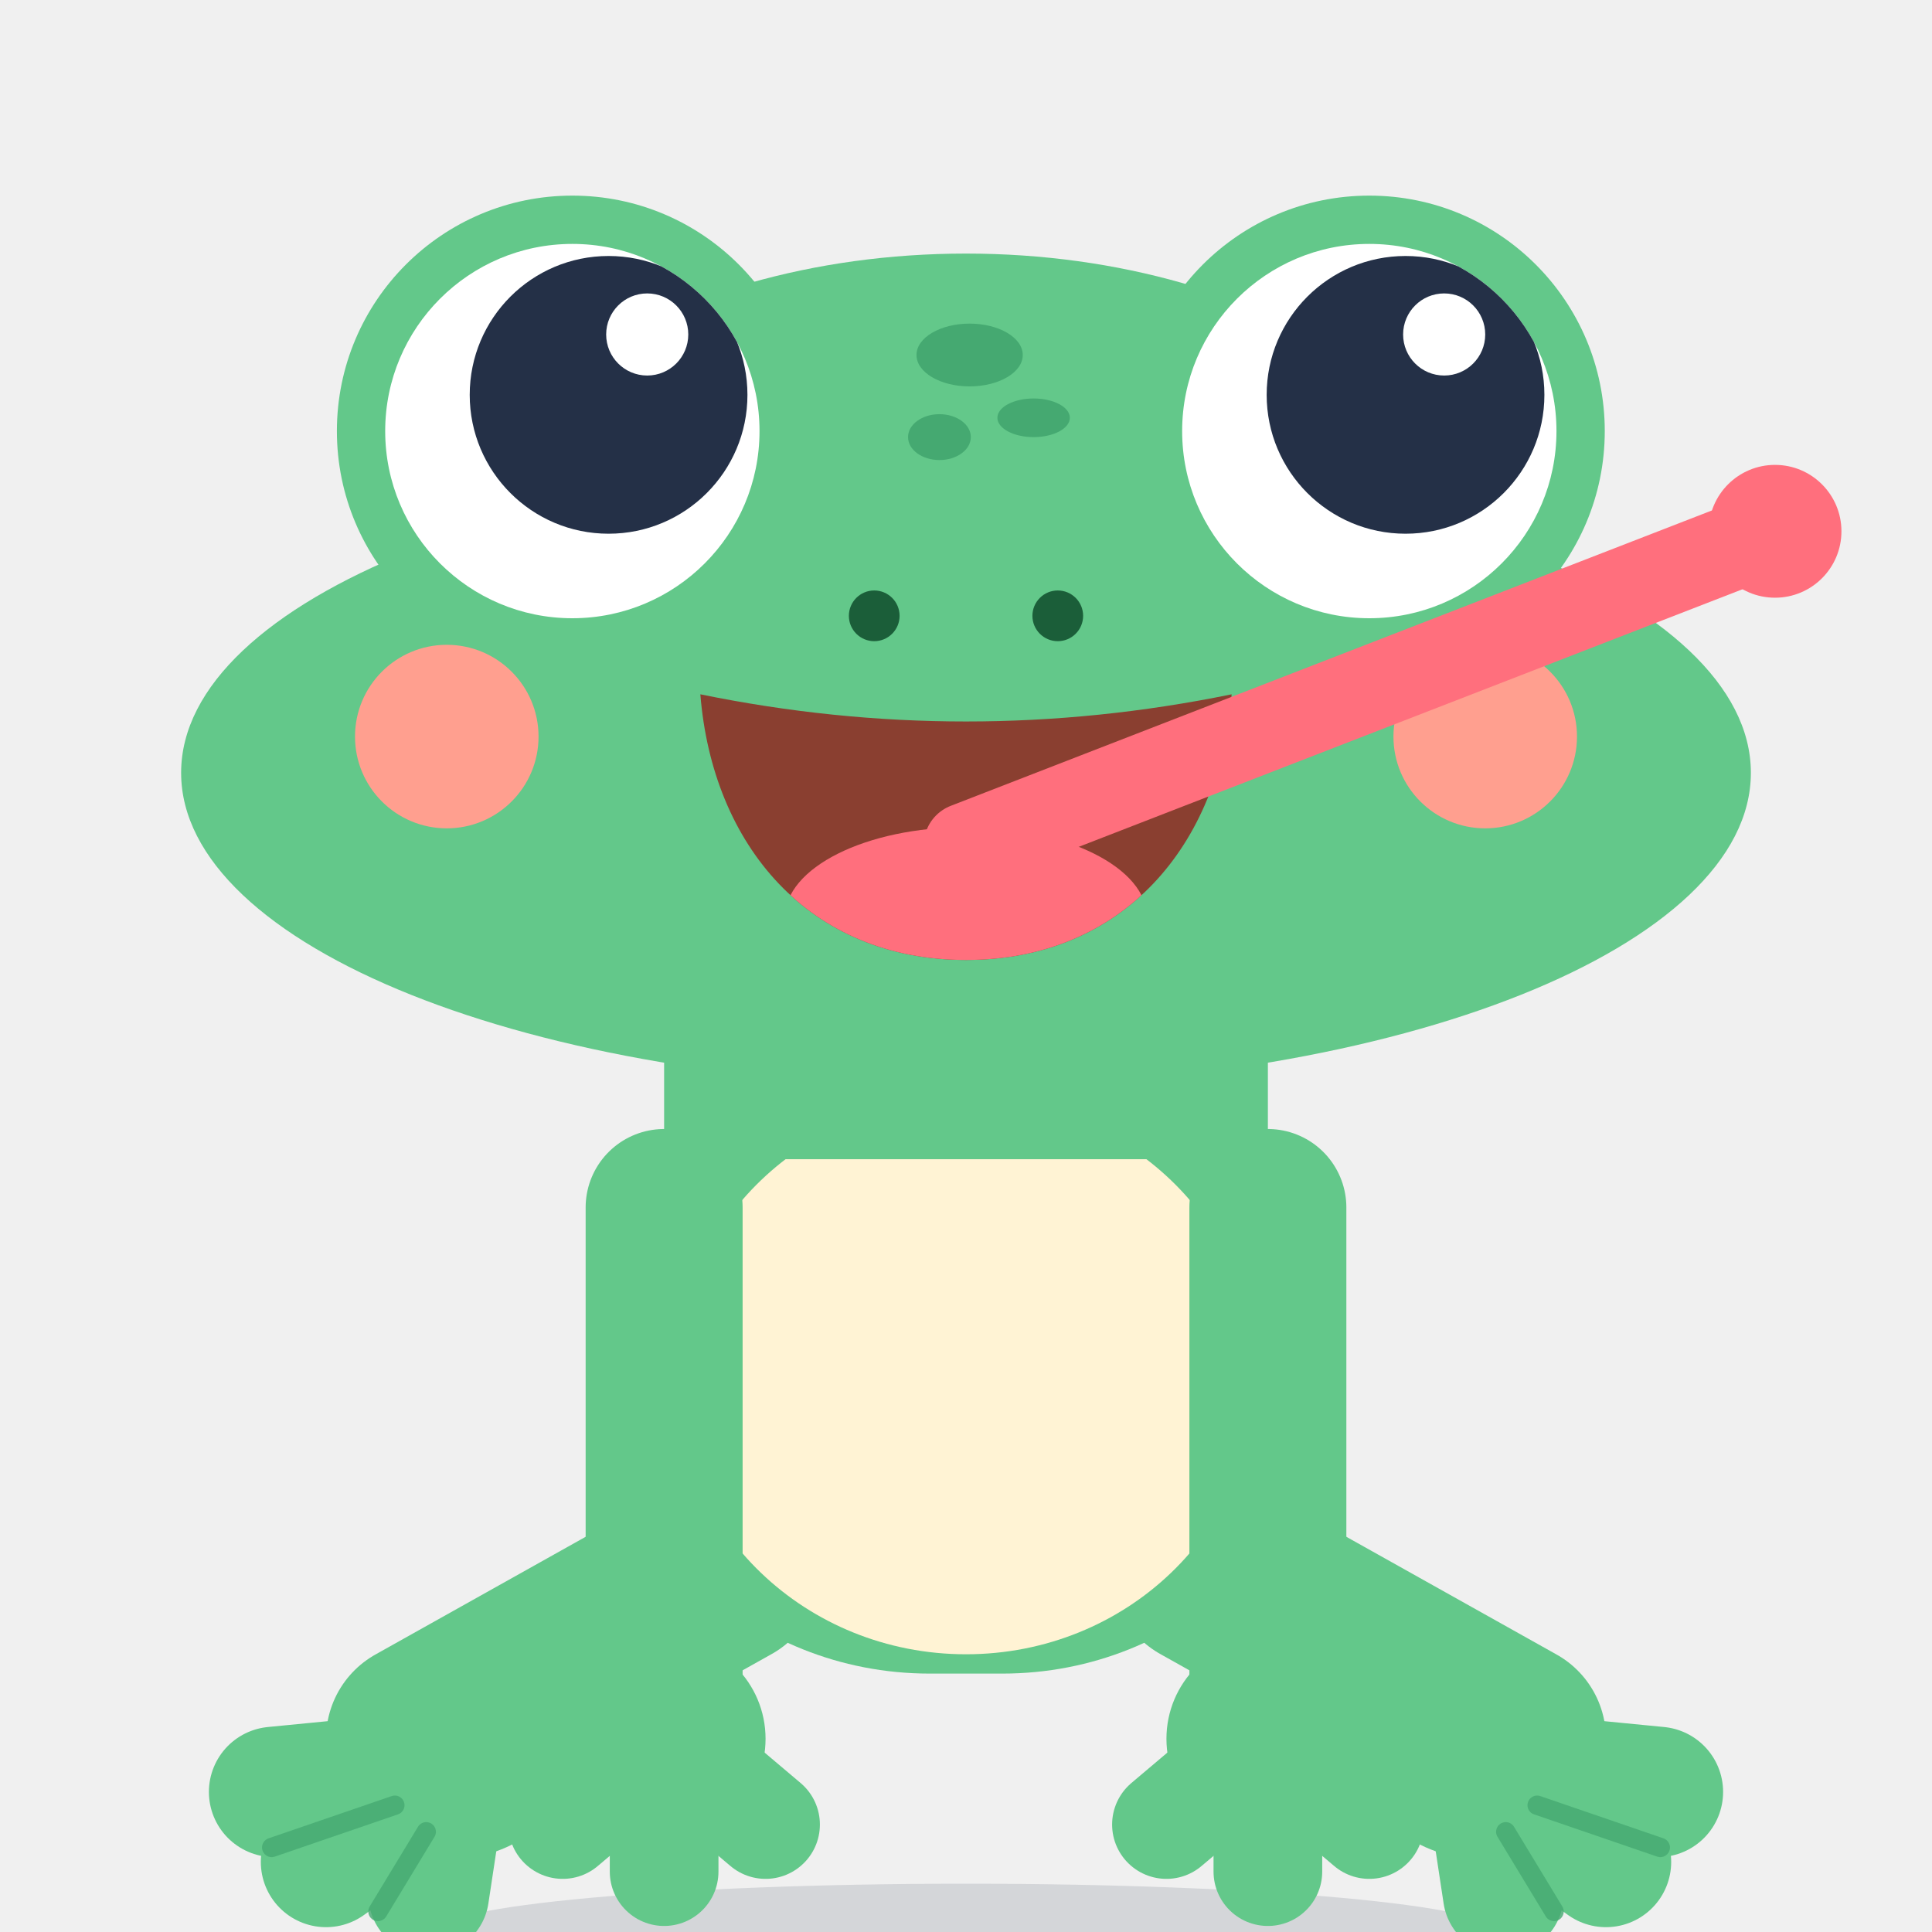
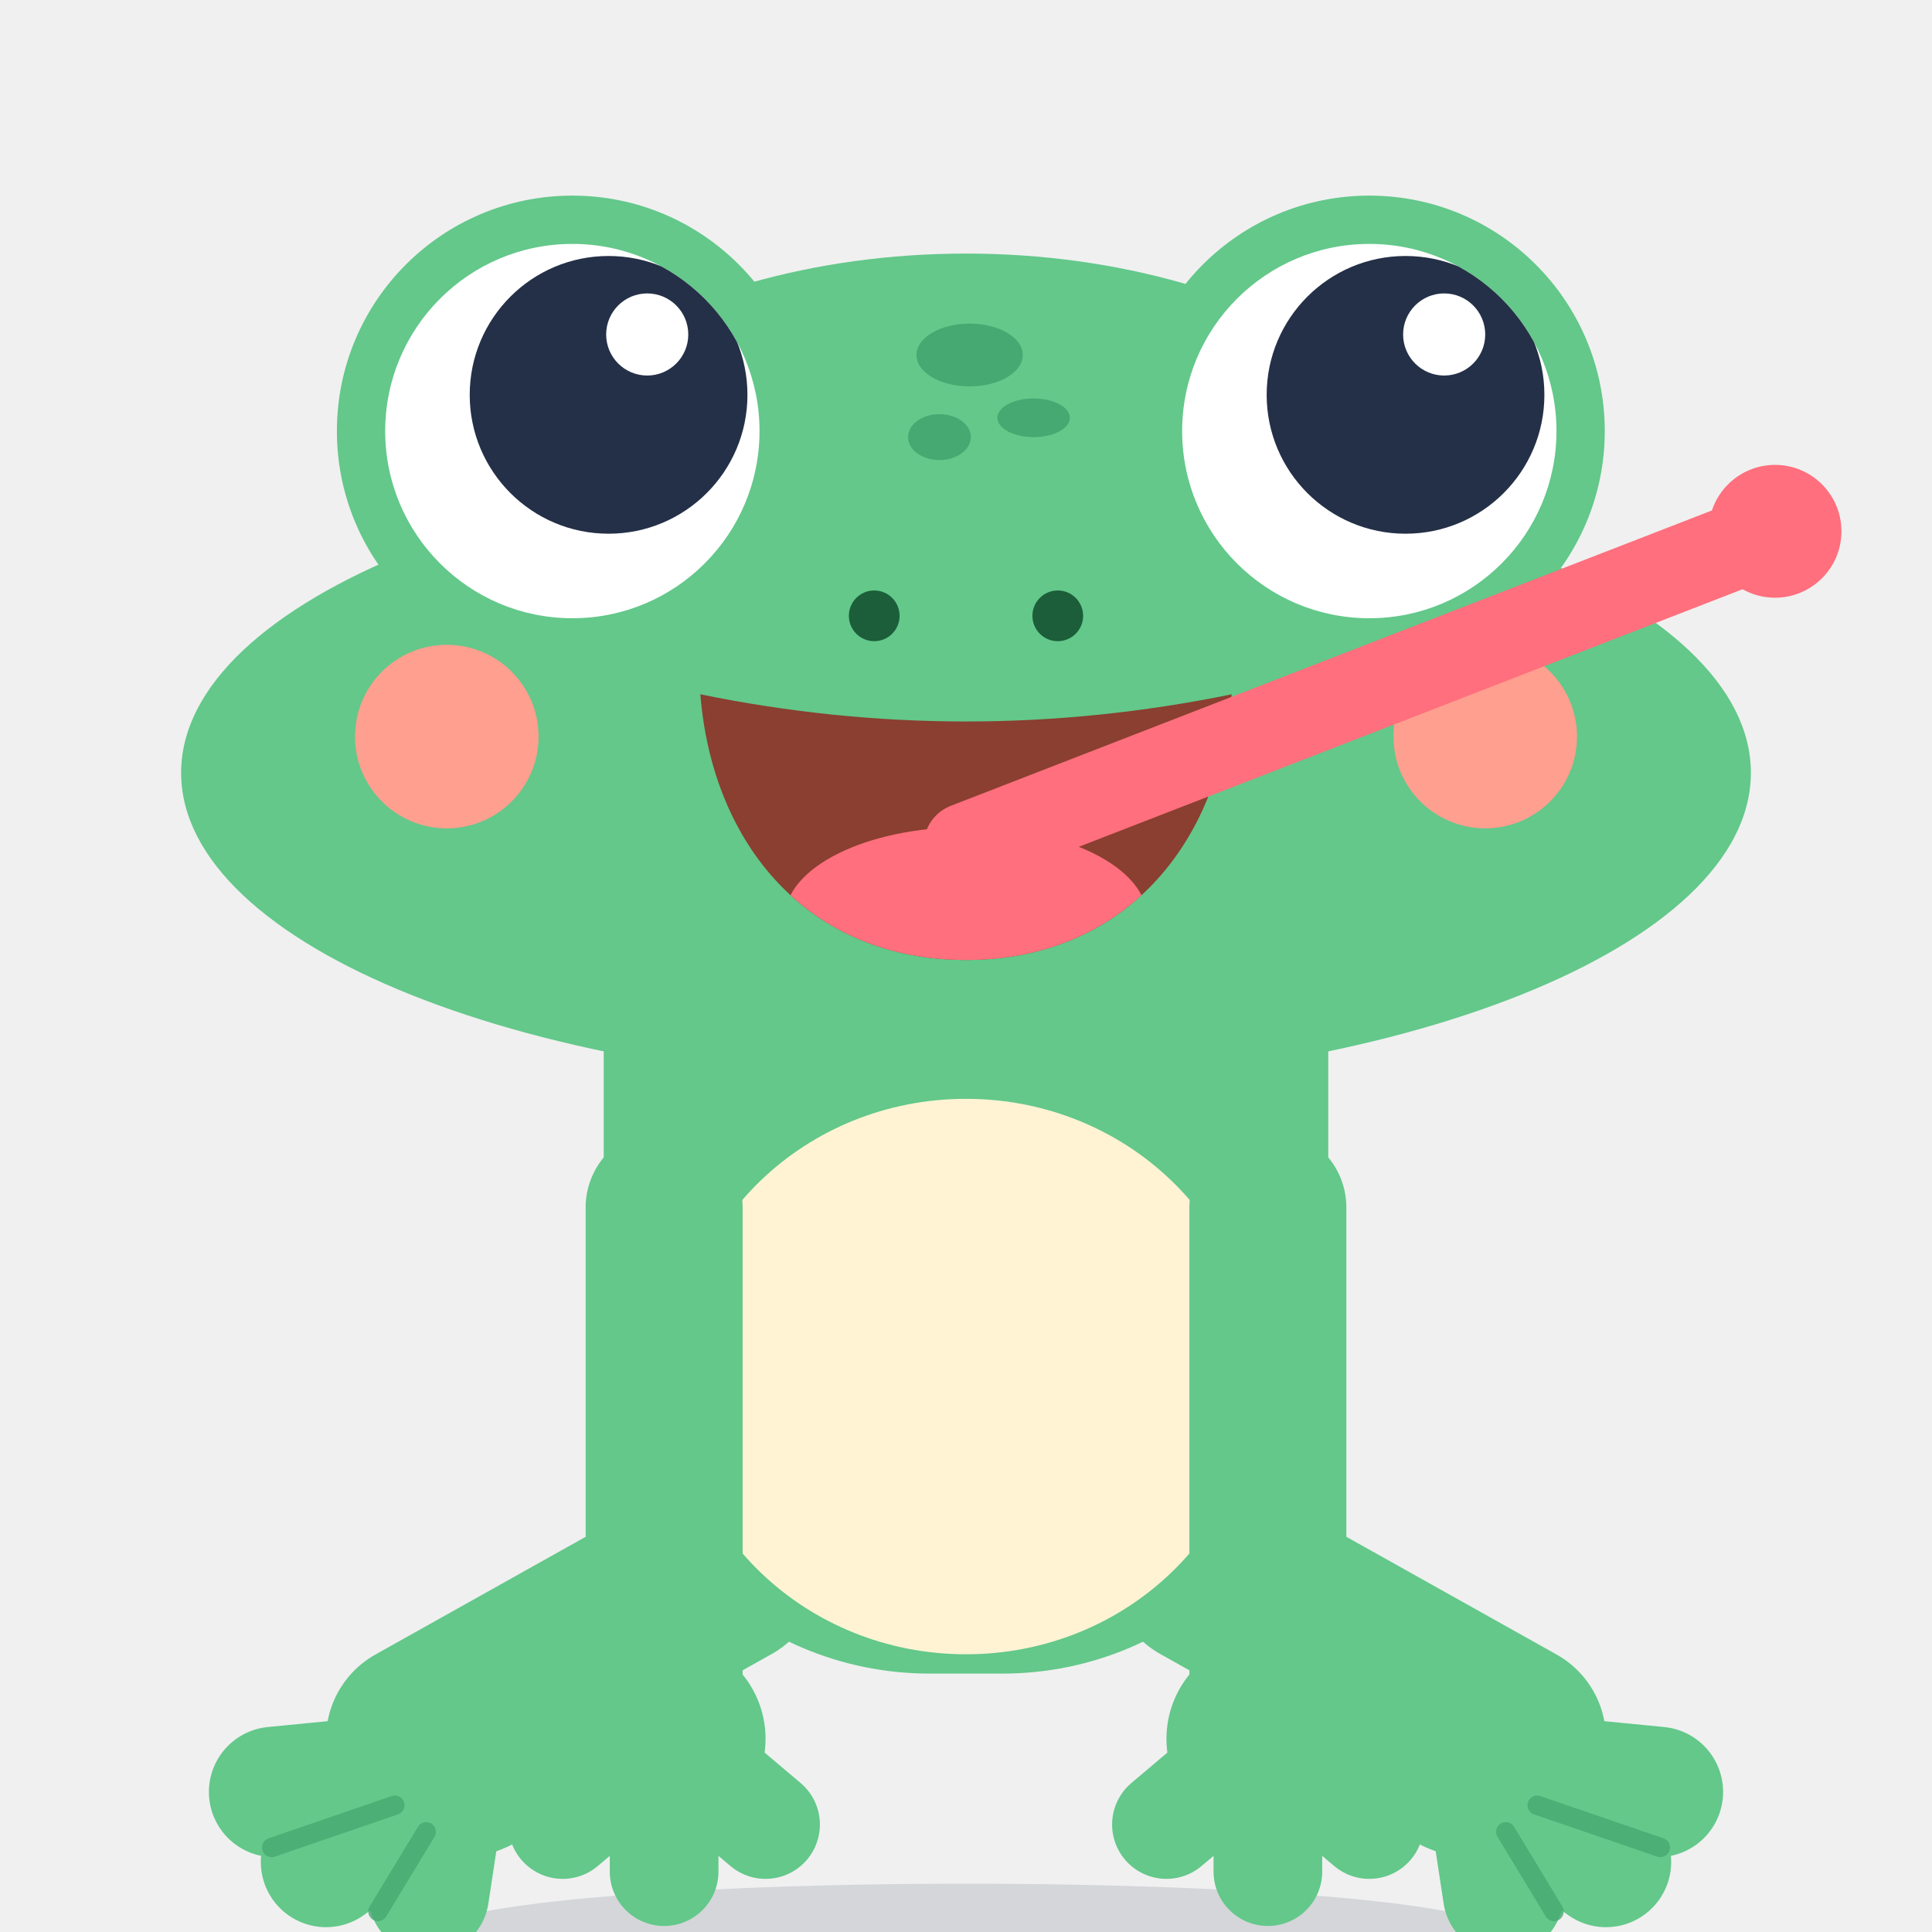
<svg xmlns="http://www.w3.org/2000/svg" viewBox="0 0 512 512" width="512" height="512">
  <g transform="translate(16 0) scale(3.2)">
    <ellipse cx="75" cy="160" rx="44" ry="4" fill="#243047" opacity="0.14" />
    <g transform="translate(0 10) translate(75 100) rotate(0) translate(-75 -100)">
      <g>
        <line x1="55" y1="120" x2="30" y2="134" stroke="#63C88A" stroke-width="16" stroke-linecap="round" />
        <ellipse cx="32" cy="137" rx="9.5" ry="7" fill="#63C88A" />
        <line x1="32" y1="137" x2="17.7" y2="138.4" stroke="#63C88A" stroke-width="10.8" stroke-linecap="round" />
        <line x1="32" y1="137" x2="22.0" y2="144.2" stroke="#63C88A" stroke-width="10.8" stroke-linecap="round" />
        <line x1="32" y1="137" x2="30.5" y2="146.9" stroke="#63C88A" stroke-width="10" stroke-linecap="round" />
        <line x1="27.7" y1="139.5" x2="17.5" y2="143.0" stroke="#45A971" stroke-width="1.6" stroke-linecap="round" opacity="0.8" />
        <line x1="30.3" y1="141.7" x2="26.3" y2="148.3" stroke="#45A971" stroke-width="1.6" stroke-linecap="round" opacity="0.8" />
      </g>
      <g>
        <line x1="95" y1="120" x2="120" y2="134" stroke="#63C88A" stroke-width="16" stroke-linecap="round" />
        <ellipse cx="118" cy="137" rx="9.5" ry="7" fill="#63C88A" />
        <line x1="118" y1="137" x2="132.3" y2="138.4" stroke="#63C88A" stroke-width="10.8" stroke-linecap="round" />
        <line x1="118" y1="137" x2="128.0" y2="144.2" stroke="#63C88A" stroke-width="10.8" stroke-linecap="round" />
        <line x1="118" y1="137" x2="119.5" y2="146.9" stroke="#63C88A" stroke-width="10" stroke-linecap="round" />
        <line x1="122.3" y1="139.5" x2="132.5" y2="143.0" stroke="#45A971" stroke-width="1.6" stroke-linecap="round" opacity="0.8" />
        <line x1="119.7" y1="141.7" x2="123.7" y2="148.3" stroke="#45A971" stroke-width="1.6" stroke-linecap="round" opacity="0.8" />
      </g>
-       <rect x="45" y="77.4" width="60" height="51.2" rx="27" fill="#63C88A" />
+       <path d="M 45 59.4 H 105 V 101.6 A 27 27 0 0 1 78 128.6 H 72 A 27 27 0 0 1 45 101.6 Z" fill="#63C88A" />
      <ellipse cx="75" cy="104" rx="24" ry="23" fill="#FFF3D4" />
      <g>
        <line x1="50" y1="90" x2="50" y2="134" stroke="#63C88A" stroke-width="13" stroke-linecap="round" />
        <circle cx="50" cy="134" r="8.4" fill="#63C88A" />
        <line x1="50" y1="134" x2="58.4" y2="141.1" stroke="#63C88A" stroke-width="9" stroke-linecap="round" />
        <line x1="50" y1="134" x2="50.0" y2="145.0" stroke="#63C88A" stroke-width="9" stroke-linecap="round" />
        <line x1="50" y1="134" x2="41.6" y2="141.1" stroke="#63C88A" stroke-width="9" stroke-linecap="round" />
      </g>
      <g>
        <line x1="100" y1="90" x2="100" y2="134" stroke="#63C88A" stroke-width="13" stroke-linecap="round" />
        <circle cx="100" cy="134" r="8.4" fill="#63C88A" />
        <line x1="100" y1="134" x2="108.4" y2="141.1" stroke="#63C88A" stroke-width="9" stroke-linecap="round" />
        <line x1="100" y1="134" x2="100.0" y2="145.0" stroke="#63C88A" stroke-width="9" stroke-linecap="round" />
        <line x1="100" y1="134" x2="91.6" y2="141.1" stroke="#63C88A" stroke-width="9" stroke-linecap="round" />
      </g>
      <g transform="rotate(0 75 50)">
        <ellipse cx="75" cy="42" rx="46" ry="31" fill="#63C88A" />
        <ellipse cx="75" cy="54" rx="65" ry="26" fill="#63C88A" />
        <circle cx="42.4" cy="25.7" r="19.5" fill="#63C88A" />
        <circle cx="108.4" cy="25.7" r="19.5" fill="#63C88A" />
-         <rect x="50" y="66" width="50" height="20" fill="#63C88A" />
      </g>
      <g transform="rotate(0 75 50)">
        <ellipse cx="75.3" cy="19.4" rx="4.4" ry="2.6" fill="#45A971" />
        <ellipse cx="72.8" cy="26.2" rx="2.6" ry="1.9" fill="#45A971" />
        <ellipse cx="80.6" cy="24.6" rx="3.0" ry="1.6" fill="#45A971" />
        <g>
          <clipPath id="eyeClip42">
            <circle cx="42.4" cy="25.7" r="15.5" />
          </clipPath>
          <circle cx="42.4" cy="25.7" r="15.5" fill="#FFFFFF" />
          <g clip-path="url(#eyeClip42)">
            <circle cx="45.4" cy="22.7" r="11.5" fill="#243047" />
            <circle cx="48.6" cy="17.7" r="3.4" fill="#FFFFFF" />
          </g>
        </g>
        <g>
          <clipPath id="eyeClip108">
            <circle cx="108.4" cy="25.7" r="15.5" />
          </clipPath>
          <circle cx="108.4" cy="25.7" r="15.5" fill="#FFFFFF" />
          <g clip-path="url(#eyeClip108)">
            <circle cx="111.4" cy="22.7" r="11.5" fill="#243047" />
            <circle cx="114.6" cy="17.7" r="3.4" fill="#FFFFFF" />
          </g>
        </g>
        <circle cx="32" cy="51" r="7.6" fill="#FF9F8F" />
        <circle cx="118" cy="51" r="7.6" fill="#FF9F8F" />
        <circle cx="67.4" cy="41" r="2.1" fill="#1B5E39" />
        <circle cx="82.6" cy="41" r="2.1" fill="#1B5E39" />
        <g transform="translate(75 50) scale(1) translate(-75 -50)">
          <clipPath id="mouthClipopen">
            <path d="M 53 47.5 Q 75 52 97 47.5 C 96 60 88 69.5 75 69.5 C 62 69.5 54 60 53 47.5 Z" />
          </clipPath>
          <path d="M 53 47.5 Q 75 52 97 47.5 C 96 60 88 69.5 75 69.5 C 62 69.5 54 60 53 47.5 Z" fill="#8A3F30" />
          <ellipse cx="75" cy="66" rx="15" ry="7.5" fill="#FF6F7D" clip-path="url(#mouthClipopen)" />
        </g>
        <g>
          <line x1="75" y1="60" x2="142" y2="34" stroke="#FF6F7D" stroke-width="7" stroke-linecap="round" />
          <circle cx="142" cy="34" r="5.5" fill="#FF6F7D" />
        </g>
      </g>
    </g>
  </g>
</svg>
